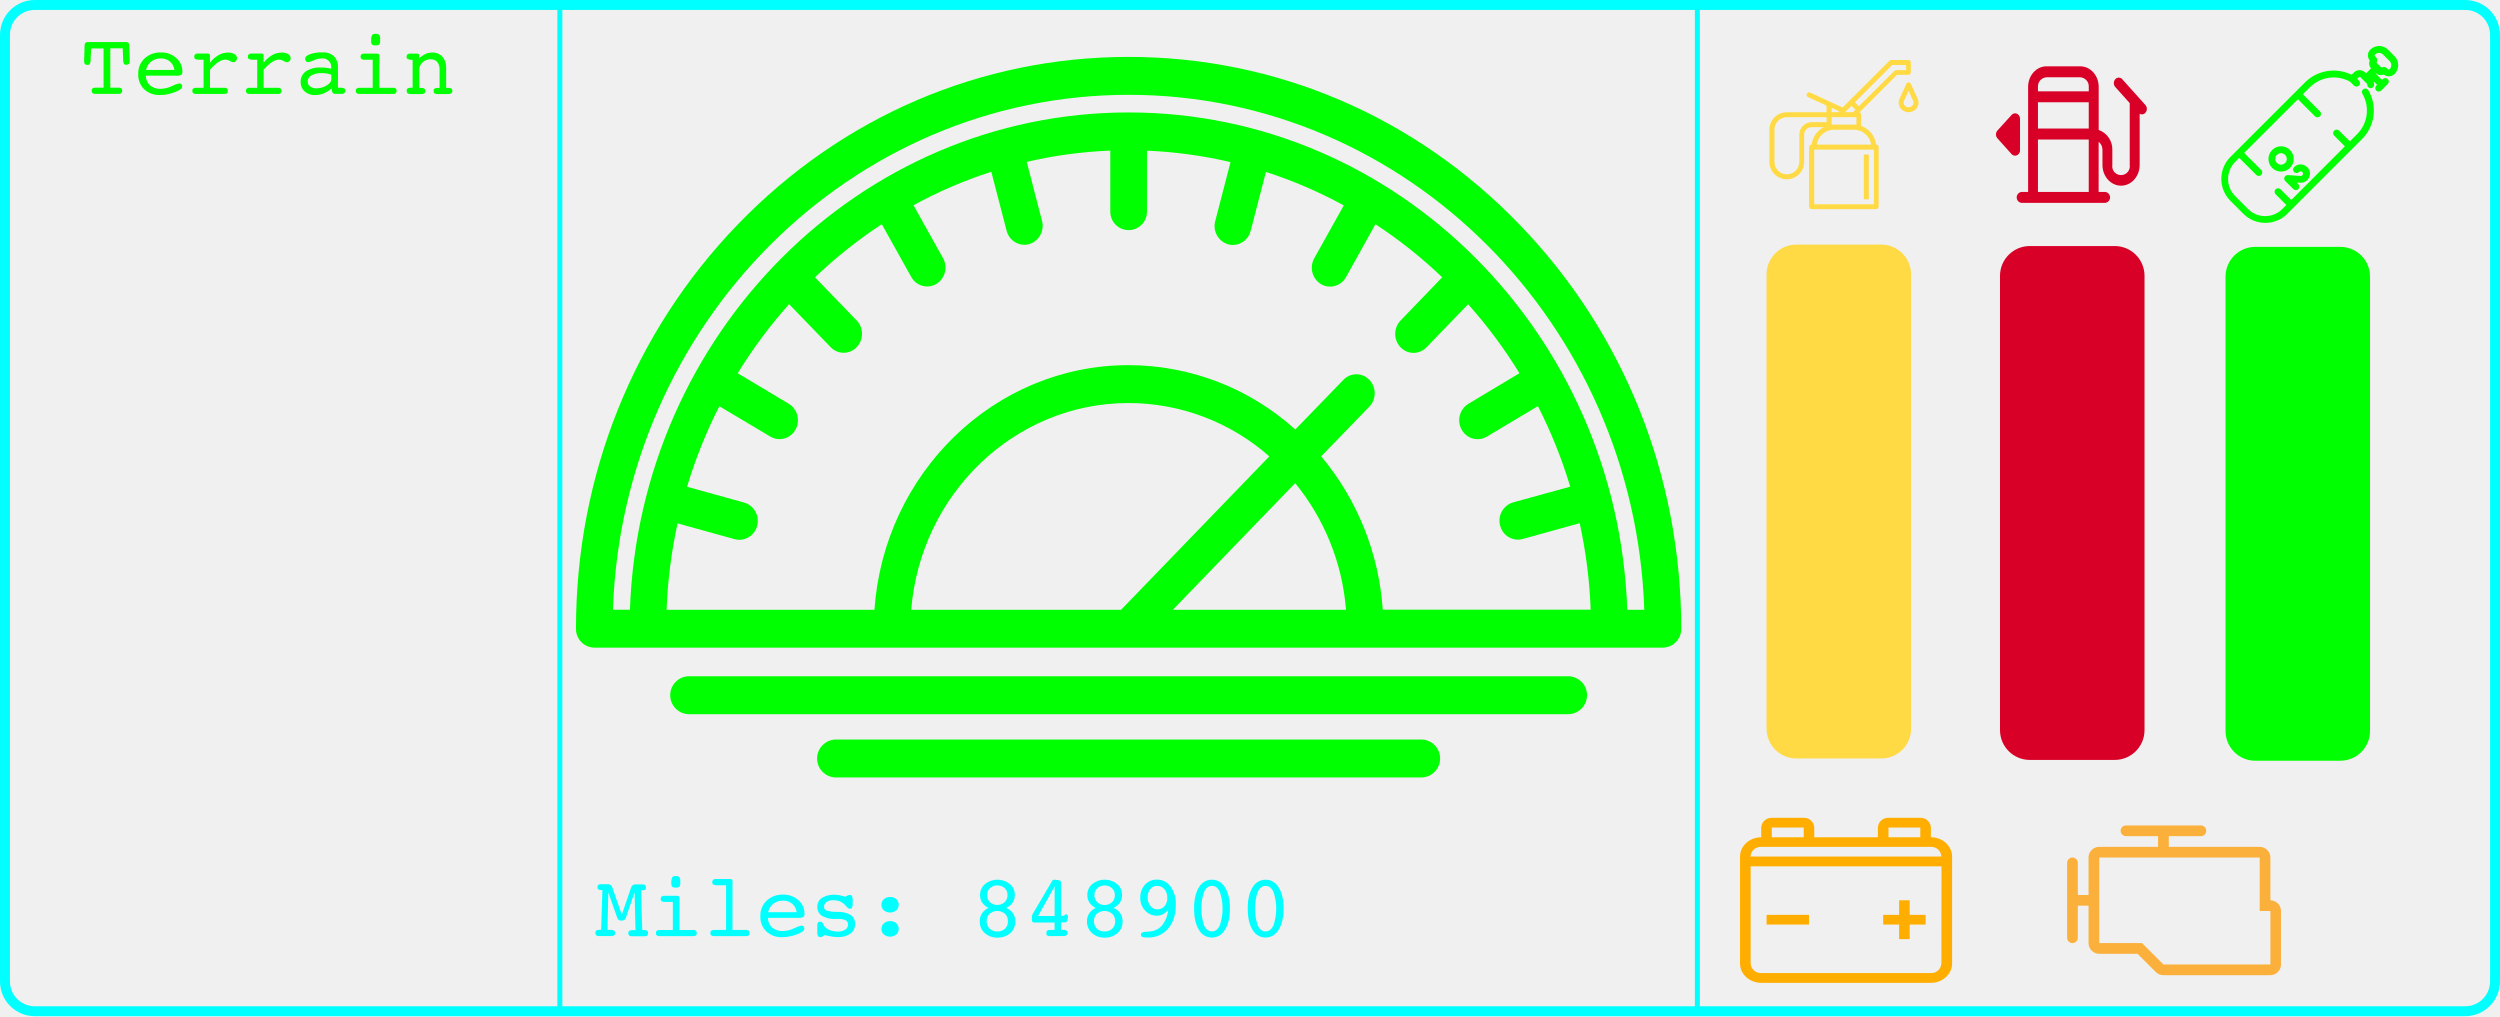
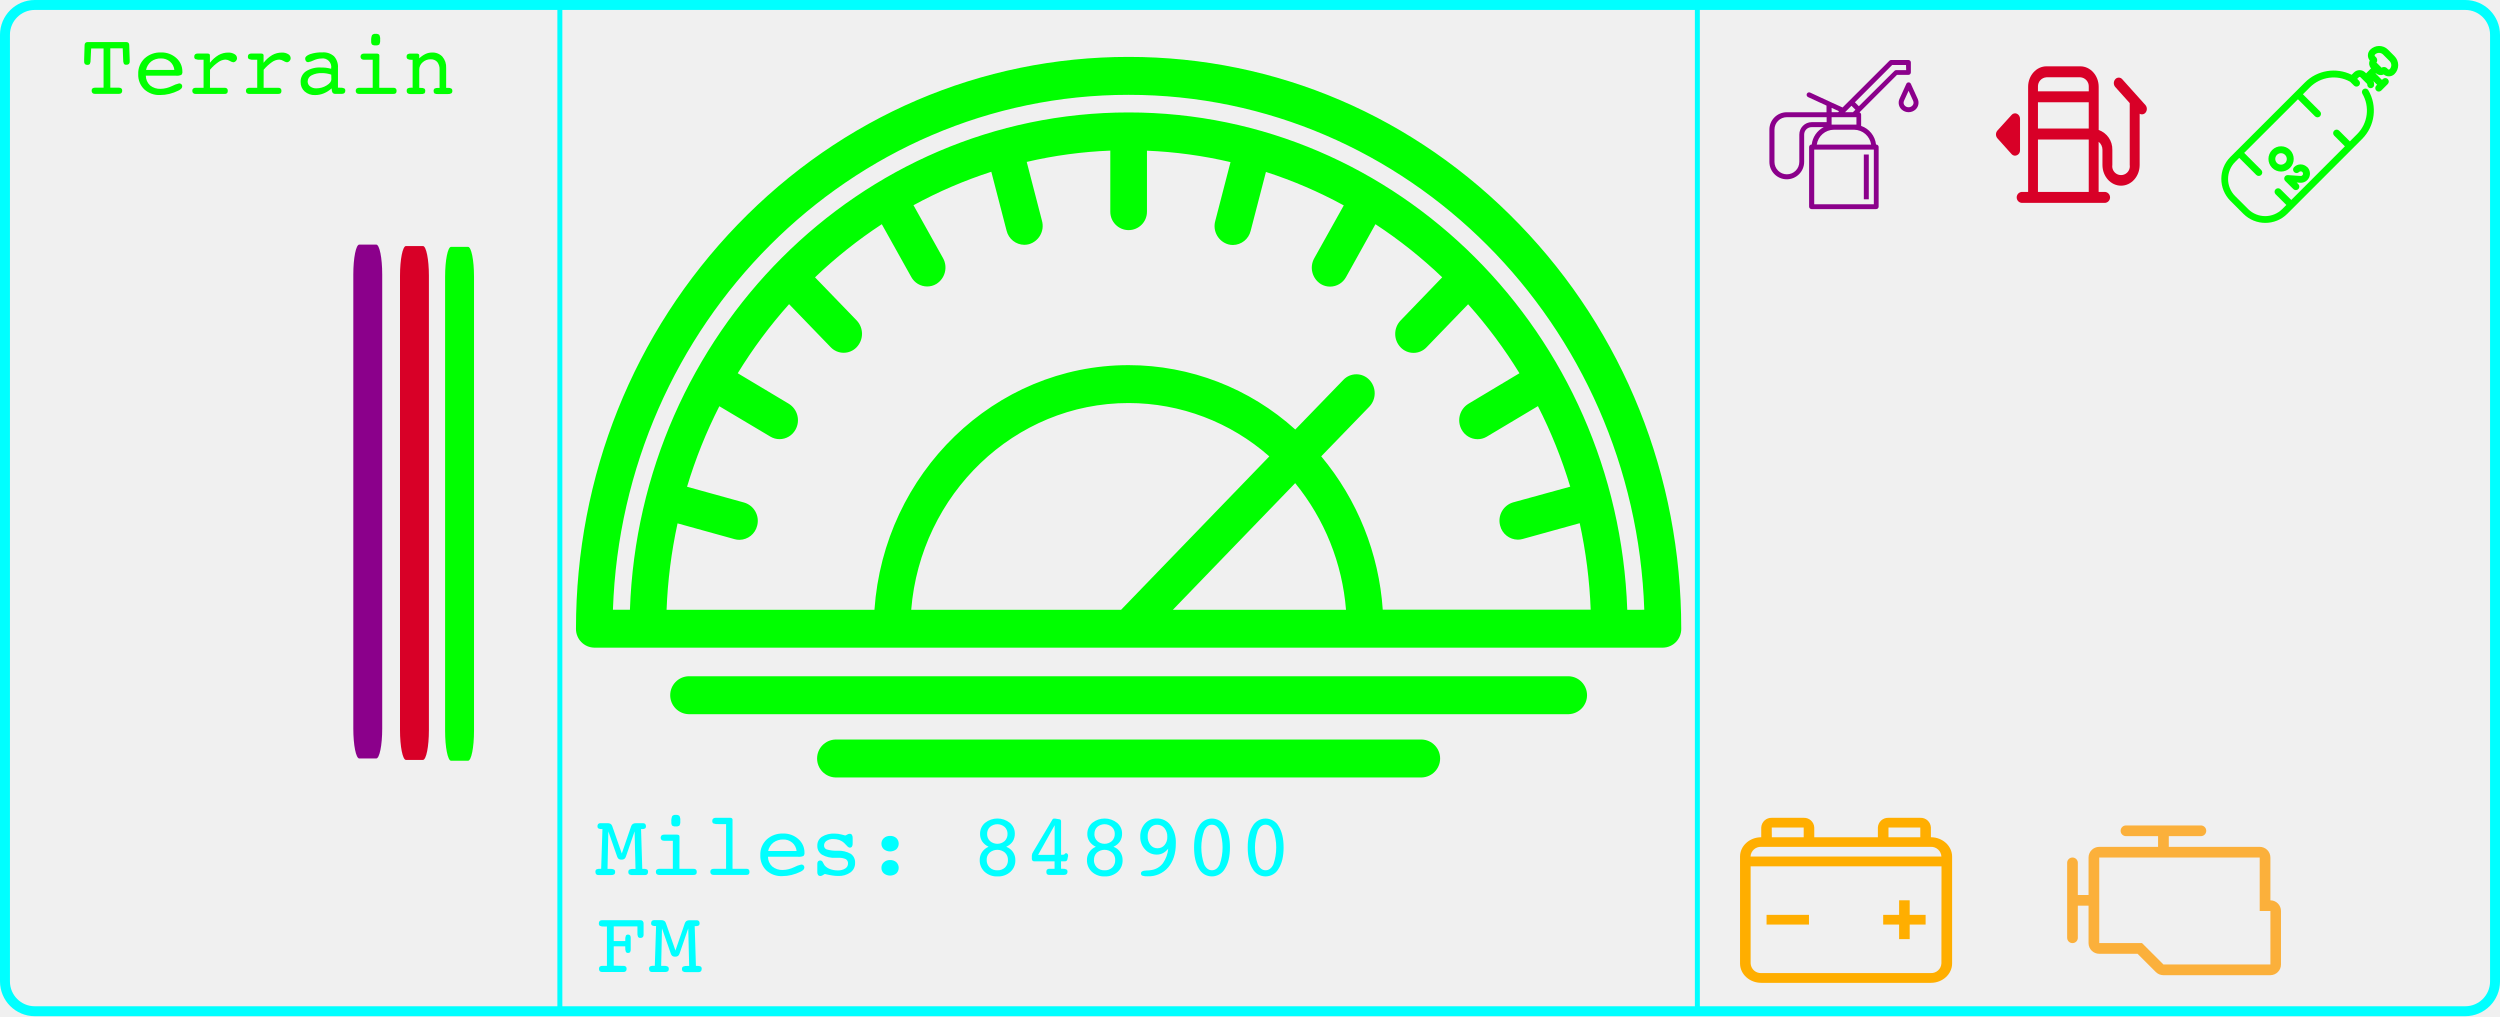
- <svg xmlns="http://www.w3.org/2000/svg" id="dashboard" data-name="Layer 1" viewBox="0 0 1006.55 409.14">
+ <svg xmlns="http://www.w3.org/2000/svg" id="Layer_1" data-name="Layer 1" viewBox="0 0 1006.55 409.14">
  <defs>
    <style>
      .cls-1, .cls-3 {
        fill: none;
        stroke: aqua;
        stroke-miterlimit: 10;
      }

      .cls-1 {
        stroke-width: 4px;
      }

      .cls-2 {
        fill: lime;
      }

      .cls-3 {
        stroke-width: 2px;
      }

      .cls-4 {
-         fill: #ffda44;
+         fill: #8B008B;
      }

      .cls-5 {
        fill: #d80027;
      }

      .cls-6 {
        fill: #ffae00;
      }

      .cls-7 {
        fill: aqua;
      }

      .cls-8 {
        fill: #fbb03b;
      }

-       .saturn {
-       fill: lime;
+ 
+       @keyframes animateOil {
+         0% {transform: scaleY(1);}
+         50% {transform: scaleY(1.02);}
+         100% {transform: scaleY(1);}
      }

-       a:hover {
-       fill: white;
+       .oil {
+         fill-opacity: 1;
+         fill: #8B008B;
+         stroke-opacity: 0;
+         animation-name: animateOil;
+         animation-duration: .4s;
+         animation-iteration-count: infinite;
+         transform: scaleX(.2);
+ 
      }
+ 
+       @keyframes animateGas {
+         0% {transform: scaleY(1.0);}
+         50% {transform: scaleY(1.05);}
+         100% {transform: scaleY(1.0);}
+       }
+ 
+       .gas {
+         fill-opacity: 1;
+         fill: #d80027;
+         stroke-opacity: 0;
+         animation-name: animateGas;
+         animation-duration: .4s;
+         animation-iteration-count: infinite;
+         transform: scaleX(.2);
+ 
+       }
+ 
+       @keyframes animateO2 {
+         0% {transform: scaleY(1.0);}
+         50% {transform: scaleY(1.03);}
+         100% {transform: scaleY(1.0);}
+       }
+ 
+       .o2 {
+         fill-opacity: 1;
+         fill: lime;
+         stroke-opacity: 0;
+         animation-name: animateO2;
+         animation-duration: .4s;
+         animation-iteration-count: infinite;
+         transform: scaleX(.2);
+ 
+       }
+ 

    </style>
  </defs>
  <rect class="cls-1" x="2" y="2" width="1002.55" height="405.14" rx="12" ry="12" />
  <g>
    <path class="cls-2" d="M43.28,340.81a3.4,3.4,0,0,1-.31,1.68,1.27,1.27,0,0,1-1.06.36,1.21,1.21,0,0,1-.92-.33,1.34,1.34,0,0,1-.31-1q0-.54,0-.83l.18-5.8a1.33,1.33,0,0,1,.35-.94,1.42,1.42,0,0,1,1-.29H57.5a1.42,1.42,0,0,1,1,.29,1.27,1.27,0,0,1,.33.94l.19,5.8q0,.32,0,.6t0,.26a1.22,1.22,0,0,1-.33.94,1.43,1.43,0,0,1-1,.31,1.13,1.13,0,0,1-1-.36,3.5,3.5,0,0,1-.3-1.68l-.18-4.57h-5v15.84h3.39a1.62,1.62,0,0,1,1.07.29,1.16,1.16,0,0,1,.33.92,1.29,1.29,0,0,1-.32.94,1.22,1.22,0,0,1-.91.33H44.93a1.22,1.22,0,0,1-.91-.33,1.29,1.29,0,0,1-.32-.94,1.14,1.14,0,0,1,.34-.93,1.87,1.87,0,0,1,1.17-.28H48.5V336.23h-5Z" transform="translate(-6.8 -316.73)" />
    <path class="cls-2" d="M65.51,347.2a5.37,5.37,0,0,0,1.71,3.92,6.28,6.28,0,0,0,4.3,1.38,11,11,0,0,0,4.48-1.1,12.14,12.14,0,0,1,2.94-1.1,1.23,1.23,0,0,1,.88.33,1.09,1.09,0,0,1,.35.83,1.38,1.38,0,0,1-.37.93,3.83,3.83,0,0,1-1.18.82A17.93,17.93,0,0,1,75,354.54a15.75,15.75,0,0,1-3.72.45,8.88,8.88,0,0,1-6.42-2.31,8.1,8.1,0,0,1-2.41-6.13A8.26,8.26,0,0,1,65,340.26a9.28,9.28,0,0,1,6.64-2.41,8.73,8.73,0,0,1,6.15,2.25,7.14,7.14,0,0,1,2.44,5.45,1.65,1.65,0,0,1-.41,1.32,4.42,4.42,0,0,1-2.24.33H65.51Zm.09-2.3H77a5.11,5.11,0,0,0-1.75-3.37,5.41,5.41,0,0,0-3.65-1.27,6.27,6.27,0,0,0-3.94,1.23A5.81,5.81,0,0,0,65.6,344.9Z" transform="translate(-6.8 -316.73)" />
    <path class="cls-2" d="M91.34,352.07h5.84a1.49,1.49,0,0,1,1,.29,1.18,1.18,0,0,1,.33.92,1.29,1.29,0,0,1-.31,1,1.75,1.75,0,0,1-1.13.27H85.57a1.5,1.5,0,0,1-1-.32,1.21,1.21,0,0,1-.35-.95,1.12,1.12,0,0,1,.36-.91,1.73,1.73,0,0,1,1.12-.3h3.06V340.79h-1.2a5,5,0,0,1-2.13-.27,1.08,1.08,0,0,1-.42-1,1.16,1.16,0,0,1,.34-.92,1.54,1.54,0,0,1,1-.31h4a1.19,1.19,0,0,1,.72.18.63.63,0,0,1,.25.54v3a12.26,12.26,0,0,1,3.48-3.11,7.82,7.82,0,0,1,3.9-1,4.58,4.58,0,0,1,2.53.63,1.88,1.88,0,0,1,1,1.62,1.61,1.61,0,0,1-.48,1.15,1.46,1.46,0,0,1-1.06.5,3.45,3.45,0,0,1-1.36-.54,3.6,3.6,0,0,0-1.71-.54,5.39,5.39,0,0,0-2.89,1,16.81,16.81,0,0,0-3.37,3.09Z" transform="translate(-6.8 -316.73)" />
    <path class="cls-2" d="M112.94,352.07h5.84a1.49,1.49,0,0,1,1,.29,1.18,1.18,0,0,1,.33.92,1.29,1.29,0,0,1-.31,1,1.75,1.75,0,0,1-1.13.27h-11.5a1.5,1.5,0,0,1-1-.32,1.21,1.21,0,0,1-.35-.95,1.12,1.12,0,0,1,.36-.91,1.73,1.73,0,0,1,1.12-.3h3.06V340.79h-1.2a5,5,0,0,1-2.13-.27,1.08,1.08,0,0,1-.42-1,1.16,1.16,0,0,1,.34-.92,1.54,1.54,0,0,1,1-.31h4a1.19,1.19,0,0,1,.72.18.63.63,0,0,1,.25.54v3a12.26,12.26,0,0,1,3.48-3.11,7.82,7.82,0,0,1,3.9-1,4.58,4.58,0,0,1,2.53.63,1.88,1.88,0,0,1,1,1.62,1.61,1.61,0,0,1-.48,1.15,1.46,1.46,0,0,1-1.06.5,3.45,3.45,0,0,1-1.36-.54,3.6,3.6,0,0,0-1.71-.54,5.39,5.39,0,0,0-2.89,1,16.81,16.81,0,0,0-3.37,3.09Z" transform="translate(-6.8 -316.73)" />
    <path class="cls-2" d="M140.31,352.32a10.59,10.59,0,0,1-3.14,2,9.23,9.23,0,0,1-3.49.69,6,6,0,0,1-4.23-1.46,4.89,4.89,0,0,1-1.61-3.8,5,5,0,0,1,2.14-4.31,10.18,10.18,0,0,1,6-1.53A16.3,16.3,0,0,1,138,344a17.19,17.19,0,0,1,2.13.41v-.12a3.45,3.45,0,0,0-4-4,7.73,7.73,0,0,0-3.06.74,7.5,7.5,0,0,1-2.23.74,1,1,0,0,1-.84-.41,1.64,1.64,0,0,1-.33-1.06q0-1,1.94-1.76a14.47,14.47,0,0,1,5-.72,6.36,6.36,0,0,1,4.68,1.57,6.28,6.28,0,0,1,1.58,4.65v8h.86a3.53,3.53,0,0,1,1.67.26,1,1,0,0,1,.42.95,1.21,1.21,0,0,1-.35.95,1.53,1.53,0,0,1-1.05.32h-2.76a1.13,1.13,0,0,1-.81-.3,1.54,1.54,0,0,1-.42-.86Zm-.14-5.54a12.65,12.65,0,0,0-1.87-.47,11,11,0,0,0-1.8-.15,8.47,8.47,0,0,0-4.27.91,2.76,2.76,0,0,0-1.56,2.46,2.41,2.41,0,0,0,1,2,3.88,3.88,0,0,0,2.49.77,7.78,7.78,0,0,0,4.14-1.17q1.91-1.17,1.91-2.43Z" transform="translate(-6.8 -316.73)" />
    <path class="cls-2" d="M159.5,352.07h5.64a1.49,1.49,0,0,1,1,.29,1.18,1.18,0,0,1,.33.92,1.29,1.29,0,0,1-.31,1,1.75,1.75,0,0,1-1.13.27H151.42a1.53,1.53,0,0,1-1.05-.32,1.21,1.21,0,0,1-.35-.95,1.11,1.11,0,0,1,.37-.91,1.73,1.73,0,0,1,1.11-.3h5.36V340.79h-3.44a1.66,1.66,0,0,1-1.1-.32,1.35,1.35,0,0,1,0-1.85,1.57,1.57,0,0,1,1.05-.31h5.15a1.27,1.27,0,0,1,.75.19.61.61,0,0,1,.27.53Zm-3.25-18.83a5.07,5.07,0,0,1,.34-2.39,1.71,1.71,0,0,1,1.47-.49,1.88,1.88,0,0,1,1.44.41,3.45,3.45,0,0,1,.35,2,3.28,3.28,0,0,1-.33,1.87,2.06,2.06,0,0,1-1.47.36,2.22,2.22,0,0,1-1.47-.33A2,2,0,0,1,156.25,333.25Z" transform="translate(-6.8 -316.73)" />
    <path class="cls-2" d="M172.93,352.07V340.81h-.33a3.36,3.36,0,0,1-1.64-.28,1.07,1.07,0,0,1-.45-1,1.12,1.12,0,0,1,.37-.94,2,2,0,0,1,1.2-.29h2.51a1.23,1.23,0,0,1,.74.19.62.62,0,0,1,.26.53v1.2a9.65,9.65,0,0,1,2.54-1.77,6.24,6.24,0,0,1,2.61-.57,5.39,5.39,0,0,1,4.17,1.65,6.49,6.49,0,0,1,1.52,4.57v8h.83a2.17,2.17,0,0,1,1.27.29,1.07,1.07,0,0,1,.39.92,1.11,1.11,0,0,1-.41,1,2.7,2.7,0,0,1-1.47.29h-3.89a2.55,2.55,0,0,1-1.44-.26,1.26,1.26,0,0,1-.32-1,1.09,1.09,0,0,1,.37-.95,2.6,2.6,0,0,1,1.4-.26h.62v-7.31a4.67,4.67,0,0,0-.93-3.14,3.39,3.39,0,0,0-2.71-1.08,4.65,4.65,0,0,0-3.17,1.21,3.85,3.85,0,0,0-1.37,3v7.31h.62a2.65,2.65,0,0,1,1.42.26,1.09,1.09,0,0,1,.37.95,1.26,1.26,0,0,1-.32,1,2.82,2.82,0,0,1-1.55.26H172a1.63,1.63,0,0,1-1.08-.31,1.19,1.19,0,0,1-.36-1,1,1,0,0,1,.41-1,3.42,3.42,0,0,1,1.61-.25Z" transform="translate(-6.8 -316.73)" />
  </g>
  <line class="cls-3" x1="225.41" y1="2" x2="225.41" y2="407.14" />
  <line class="cls-3" x1="683.39" y1="2" x2="683.39" y2="407.14" />
  <path class="cls-4" d="M775.24,340.88h-7a1,1,0,0,0-.71.29L748.66,360l0,0-4.43-2v-.05h-.11L735.6,354a1,1,0,0,0-.84,1.82l7.43,3.43v2.67h-16a7,7,0,0,0-7,7v13a7,7,0,1,0,14,0v-11a3,3,0,0,1,3-3h4.87a9,9,0,0,0-4.82,7h-.06a1,1,0,0,0-1,1v24a1,1,0,0,0,1,1h26a1,1,0,0,0,1-1v-24a1,1,0,0,0-1-1h-.05a9,9,0,0,0-6-7.5v-4.52a1,1,0,0,0-.66-.93l15.09-15.09h4.59a1,1,0,0,0,1-1v-4A1,1,0,0,0,775.24,340.88Zm-23,18.44,1.59,1.59-1,1h-3.18Zm-8,.84,3,1.37-.38.38h-2.59Zm0,3.75h10v3h-10Zm-8,2a5,5,0,0,0-5,5v11a5,5,0,1,1-10,0v-13a5,5,0,0,1,5-5h16v2Zm25,33.05h-24v-22h24Zm-1.07-24h-21.9a7,7,0,0,1,6.9-6h8.1A7,7,0,0,1,760.15,374.93Zm14.09-30h-4a1,1,0,0,0-.71.29L755.21,359.5l-1.59-1.59,15-15h5.59Z" transform="translate(-6.8 -316.73)" />
  <path class="cls-4" d="M778.91,356.55l-2.76-6.07a1,1,0,0,0-1.82,0l-2.76,6.07a3.73,3.73,0,0,0,.86,4.26,4.15,4.15,0,0,0,5.62,0A3.73,3.73,0,0,0,778.91,356.55Zm-2.24,2.8a2.12,2.12,0,0,1-2.88,0,1.7,1.7,0,0,1-.41-2l1.85-4.07,1.85,4.07A1.71,1.71,0,0,1,776.67,359.35Z" transform="translate(-6.8 -316.73)" />
  <rect class="cls-4" x="750.41" y="62.21" width="2" height="18.03" />
  <g>
    <path class="cls-5" d="M870.57,359l-9.31-10.37a1.84,1.84,0,0,0-2.81,0,2.39,2.39,0,0,0,0,3.13l5.82,6.49v24.9a3.54,3.54,0,1,1-7,0v-6.09a8.26,8.26,0,0,0-5.5-8V351.69c0-4.56-3.33-8.26-7.41-8.26H830.77c-4.09,0-7.41,3.71-7.41,8.26V394h-2.59a2.22,2.22,0,0,0,0,4.42h33.57a2.22,2.22,0,0,0,0-4.42h-2.59V373.82a4.06,4.06,0,0,1,1.54,3.24v6.09c0,4.6,3.36,8.34,7.49,8.34s7.49-3.74,7.49-8.34V362.53a1.82,1.82,0,0,0,.92.25,1.88,1.88,0,0,0,1.4-.65A2.39,2.39,0,0,0,870.57,359Zm-43.25-1.09h20.45v10.56H827.32Zm3.45-10.07h13.56a3.66,3.66,0,0,1,3.45,3.84v1.81H827.32v-1.81A3.66,3.66,0,0,1,830.77,347.85ZM827.32,394V372.9h20.45V394Z" transform="translate(-6.8 -316.73)" />
    <path class="cls-5" d="M820.1,377.19c0-.05,0-.11,0-.16V364.52a2.23,2.23,0,0,0-1.23-2,1.84,1.84,0,0,0-2.16.48L811,369.29a2.39,2.39,0,0,0,0,3.13l5.69,6.34a1.89,1.89,0,0,0,1.4.65h0A2.11,2.11,0,0,0,820.1,377.19Z" transform="translate(-6.8 -316.73)" />
  </g>
  <path class="cls-2" d="M928.81,377.12a5.09,5.09,0,1,0,0,7.2A5.1,5.1,0,0,0,928.81,377.12Zm-2,5.23a2.31,2.31,0,1,1,0-3.27A2.32,2.32,0,0,1,926.85,382.36Z" transform="translate(-6.8 -316.73)" />
  <path class="cls-2" d="M935.68,384a3.71,3.71,0,0,0-5.23,0,1.39,1.39,0,0,0,2,2,.93.93,0,1,1,.59,1.58l-5.08-.35a1.39,1.39,0,0,0-1.08,2.37l3.27,3.27a1.39,1.39,0,0,0,2-2l-.65-.65,1.38.09a3.7,3.7,0,0,0,2.87-6.31Z" transform="translate(-6.8 -316.73)" />
  <path class="cls-2" d="M970.89,339.35l-2.62-2.62a5.05,5.05,0,0,0-3.6-1.49h0a5.05,5.05,0,0,0-3.61,1.54,3.24,3.24,0,0,0-.14,4.32,2.87,2.87,0,0,0,.52,3.15l-2,2-.33-.33a3.24,3.24,0,0,0-4.58,0l-.91.91a16.36,16.36,0,0,0-18.85,3.14L931,353.74h0L907.42,377.3h0l-2.62,2.62a12.51,12.51,0,0,0,0,17.67l5.23,5.23a12.51,12.51,0,0,0,17.67,0l30.1-30.1A16.19,16.19,0,0,0,960.3,353a1.39,1.39,0,0,0-2.39,1.41,13.41,13.41,0,0,1-2.07,16.3l-2.94,2.94-4.32-4.32a1.39,1.39,0,1,0-2,2l4.32,4.32-21.59,21.59L925,392.94a1.39,1.39,0,1,0-2,2l4.32,4.32-1.64,1.64a9.72,9.72,0,0,1-13.74,0l-5.23-5.23a9.72,9.72,0,0,1,0-13.74l1.64-1.64,6.87,6.87a1.39,1.39,0,1,0,2-2l-6.87-6.87L932,356.69l6.87,6.87a1.39,1.39,0,0,0,2-2l-6.87-6.87,2.81-2.81A13.57,13.57,0,0,1,953,349.63l1.57,1.56a1.39,1.39,0,1,0,2-2l-.72-.71.66-.66a.46.46,0,0,1,.65,0l2.62,2.62a.46.46,0,0,1,.13.36,1.39,1.39,0,0,0,2.77.21,3.23,3.23,0,0,0-.31-1.65l1.5,1.5-.33.33a1.39,1.39,0,0,0,2,2l2.62-2.62a1.39,1.39,0,0,0-2-2l-.33.33-2.58-2.58.13-.13a2.87,2.87,0,0,0,3.15.52,3.25,3.25,0,0,0,2.09.76,3.19,3.19,0,0,0,2.23-.9,5.09,5.09,0,0,0,0-7.25Zm-2,5.26a.45.45,0,0,1-.63,0l-.39-.39a1.76,1.76,0,0,0-2.48,0l.26-.26-2-2-.26.26a1.76,1.76,0,0,0,0-2.48l-.39-.39a.45.45,0,0,1,0-.63,2.3,2.3,0,0,1,1.64-.7h0a2.3,2.3,0,0,1,1.64.68l2.62,2.62a2.31,2.31,0,0,1,0,3.29Z" transform="translate(-6.8 -316.73)" />
  <path class="cls-6" d="M784.22,653.82v-3.91a4.1,4.1,0,0,0-4.27-3.91H767.14a4.1,4.1,0,0,0-4.27,3.91v3.91H737.26v-3.91A4.1,4.1,0,0,0,733,646H720.18a4.1,4.1,0,0,0-4.27,3.91v3.91c-4.71,0-8.54,3.5-8.54,7.81v43c0,4.31,3.83,7.81,8.54,7.81h68.31c4.71,0,8.54-3.51,8.54-7.81v-43C792.76,657.33,788.92,653.82,784.22,653.82Zm-17.08-3.91h12.81v3.91H767.14v-3.91Zm-47,0H733v3.91H720.18Zm68.31,54.69a4.1,4.1,0,0,1-4.27,3.91H715.91a4.1,4.1,0,0,1-4.27-3.91V665.54h76.85Zm-76.85-43a4.1,4.1,0,0,1,4.27-3.91h68.31a4.1,4.1,0,0,1,4.27,3.91Z" transform="translate(-6.8 -316.73)" />
  <polygon class="cls-6" points="768.88 368.34 768.88 362.48 764.62 362.48 764.62 368.34 758.21 368.34 758.21 372.25 764.62 372.25 764.62 378.11 768.88 378.11 768.88 372.25 775.29 372.25 775.29 368.34 768.88 368.34" />
  <rect class="cls-6" x="711.25" y="368.34" width="17.08" height="3.91" />
  <g>
    <path class="cls-2" d="M638.41,589H284a7.64,7.64,0,0,0,0,15.27H638.41a7.64,7.64,0,0,0,0-15.27Z" transform="translate(-6.8 -316.73)" />
    <path class="cls-2" d="M579.26,614.48H343.14a7.64,7.64,0,0,0,0,15.27H579.26a7.64,7.64,0,0,0,0-15.27Z" transform="translate(-6.8 -316.73)" />
    <path class="cls-2" d="M618.53,407.07c-42-43.48-97.9-67.43-157.33-67.43s-115.31,23.95-157.33,67.43-65.17,101.3-65.17,162.79a7.51,7.51,0,0,0,7.38,7.63H676.32a7.51,7.51,0,0,0,7.38-7.63c0-61.49-23.14-119.31-65.17-162.79ZM528.28,511.26a92.16,92.16,0,0,1,20.45,51H479l49.26-51Zm-70.13,51H373.67C377.43,515.67,415.25,479,461.2,479a85.73,85.73,0,0,1,56.65,21.48Zm105.38,0a107.65,107.65,0,0,0-24.78-61.8l19.37-20a7.82,7.82,0,0,0,0-10.8,7.21,7.21,0,0,0-10.44,0l-19.37,20a100.2,100.2,0,0,0-67.11-25.92c-54.09,0-98.54,43.54-102.33,98.52H275.18a198.44,198.44,0,0,1,4.42-34.81l23,6.37a7.17,7.17,0,0,0,1.92.26,7.43,7.43,0,0,0,7.12-5.66,7.67,7.67,0,0,0-5.22-9.35l-23-6.37a195.25,195.25,0,0,1,13-32.41L317,492.54a7.15,7.15,0,0,0,3.68,1,7.34,7.34,0,0,0,6.4-3.82,7.78,7.78,0,0,0-2.7-10.43L303.83,467a193.18,193.18,0,0,1,20.67-27.81l16.76,17.34a7.21,7.21,0,0,0,10.44,0,7.82,7.82,0,0,0,0-10.8l-16.76-17.34A188.26,188.26,0,0,1,361.83,407l11.86,21.25a7.33,7.33,0,0,0,6.4,3.82,7.16,7.16,0,0,0,3.68-1,7.78,7.78,0,0,0,2.7-10.43l-11.88-21.28a181.67,181.67,0,0,1,31.33-13.47l6.16,23.75a7.43,7.43,0,0,0,7.12,5.66,7.12,7.12,0,0,0,1.92-.26,7.67,7.67,0,0,0,5.22-9.35l-6.16-23.77a179.85,179.85,0,0,1,33.65-4.55V402a7.38,7.38,0,1,0,14.76,0V377.4A179.74,179.74,0,0,1,502.23,382l-6.16,23.76a7.67,7.67,0,0,0,5.22,9.35,7.17,7.17,0,0,0,1.92.26,7.43,7.43,0,0,0,7.12-5.66l6.16-23.75a181.73,181.73,0,0,1,31.34,13.47l-11.88,21.27a7.78,7.78,0,0,0,2.7,10.43,7.15,7.15,0,0,0,3.68,1,7.33,7.33,0,0,0,6.4-3.82L560.58,407a188.27,188.27,0,0,1,26.88,21.38L570.7,445.77a7.82,7.82,0,0,0,0,10.8,7.21,7.21,0,0,0,10.44,0l16.75-17.34A193.25,193.25,0,0,1,618.56,467L598,479.31a7.78,7.78,0,0,0-2.7,10.43,7.33,7.33,0,0,0,6.4,3.82,7.15,7.15,0,0,0,3.68-1L626,480.25a195.16,195.16,0,0,1,13,32.42L616,519a7.67,7.67,0,0,0-5.22,9.35,7.43,7.43,0,0,0,7.12,5.66,7.13,7.13,0,0,0,1.92-.26l23-6.37a198.43,198.43,0,0,1,4.42,34.81H563.53Zm98.44,0C658.07,451.12,569.52,362,461.2,362S264.32,451.12,260.42,562.23h-6.84c3.9-115,95.53-207.32,207.62-207.32s203.72,92.31,207.62,207.32Z" transform="translate(-6.8 -316.73)" />
  </g>
  <g>
-     <path class="cls-7" d="M257.15,685l3.78-11a1.84,1.84,0,0,1,.68-.91,2.27,2.27,0,0,1,1.24-.28h2.88a1.12,1.12,0,0,1,.85.31,1.25,1.25,0,0,1,.29.89,1.06,1.06,0,0,1-.36.92,2.45,2.45,0,0,1-1.33.25h-.28l.49,16h.4a3.09,3.09,0,0,1,1.53.25,1.06,1.06,0,0,1,.39,1,1.29,1.29,0,0,1-.32.94,1.22,1.22,0,0,1-.91.33h-4.94a2.43,2.43,0,0,1-1.39-.28,1.16,1.16,0,0,1-.37-1,1,1,0,0,1,.44-.95,3.65,3.65,0,0,1,1.69-.26h.76L262.3,676l-3.48,10.11a2.1,2.1,0,0,1-.65,1,2,2,0,0,1-1.16.28,1.85,1.85,0,0,1-1.13-.29,2.06,2.06,0,0,1-.63-1L251.71,676l-.32,15.12h1.18a2.77,2.77,0,0,1,1.46.28,1,1,0,0,1,.42.93,1.16,1.16,0,0,1-.37,1,2.47,2.47,0,0,1-1.41.28h-4.92a1.23,1.23,0,0,1-.92-.32,1.31,1.31,0,0,1-.31-.95,1.06,1.06,0,0,1,.39-1,3.09,3.09,0,0,1,1.53-.25h.39l.51-16h-.28a2.5,2.5,0,0,1-1.34-.25,1,1,0,0,1-.37-.92,1.22,1.22,0,0,1,.3-.89,1.15,1.15,0,0,1,.86-.31h2.88a2.27,2.27,0,0,1,1.24.28,1.76,1.76,0,0,1,.66.91Z" transform="translate(-6.8 -316.73)" />
-     <path class="cls-7" d="M280.35,691.16H286a1.49,1.49,0,0,1,1,.29,1.18,1.18,0,0,1,.33.92,1.29,1.29,0,0,1-.31,1,1.75,1.75,0,0,1-1.13.27H272.26a1.53,1.53,0,0,1-1.05-.32,1.21,1.21,0,0,1-.35-.95,1.11,1.11,0,0,1,.37-.91,1.73,1.73,0,0,1,1.11-.3h5.36V679.87h-3.44a1.66,1.66,0,0,1-1.1-.32,1.35,1.35,0,0,1,0-1.85,1.57,1.57,0,0,1,1.05-.31h5.15a1.27,1.27,0,0,1,.75.19.61.61,0,0,1,.27.53Zm-3.25-18.83a5.07,5.07,0,0,1,.34-2.39,1.71,1.71,0,0,1,1.47-.49,1.88,1.88,0,0,1,1.44.41,3.45,3.45,0,0,1,.35,2,3.28,3.28,0,0,1-.33,1.87,2.06,2.06,0,0,1-1.47.36,2.22,2.22,0,0,1-1.47-.33A2,2,0,0,1,277.1,672.33Z" transform="translate(-6.8 -316.73)" />
-     <path class="cls-7" d="M299.14,673.16h-3a5,5,0,0,1-2.14-.27,1.08,1.08,0,0,1-.43-1,1.2,1.2,0,0,1,.36-.95,1.54,1.54,0,0,1,1-.32h5.8a1.23,1.23,0,0,1,.74.19.62.62,0,0,1,.26.53v19.81h5.52a1.39,1.39,0,0,1,1,.29,1.22,1.22,0,0,1,.31.92,1.31,1.31,0,0,1-.3,1,1.71,1.71,0,0,1-1.12.27h-13a1.54,1.54,0,0,1-1-.32,1.2,1.2,0,0,1-.36-.95,1.11,1.11,0,0,1,.37-.91,1.73,1.73,0,0,1,1.11-.3h4.87Z" transform="translate(-6.8 -316.73)" />
-     <path class="cls-7" d="M316,686.29a5.37,5.37,0,0,0,1.71,3.92,6.28,6.28,0,0,0,4.3,1.38,11,11,0,0,0,4.48-1.1,12.14,12.14,0,0,1,2.94-1.1,1.23,1.23,0,0,1,.88.33,1.09,1.09,0,0,1,.35.83,1.38,1.38,0,0,1-.37.93,3.82,3.82,0,0,1-1.18.82,17.94,17.94,0,0,1-3.63,1.31,15.78,15.78,0,0,1-3.72.45,8.88,8.88,0,0,1-6.42-2.31,8.1,8.1,0,0,1-2.41-6.13,8.26,8.26,0,0,1,2.55-6.29,9.28,9.28,0,0,1,6.64-2.41,8.73,8.73,0,0,1,6.15,2.25,7.14,7.14,0,0,1,2.44,5.45,1.65,1.65,0,0,1-.41,1.32,4.42,4.42,0,0,1-2.24.33H316Zm.09-2.3h11.44a5.11,5.11,0,0,0-1.75-3.37,5.41,5.41,0,0,0-3.65-1.27,6.27,6.27,0,0,0-3.94,1.23A5.81,5.81,0,0,0,316.07,684Z" transform="translate(-6.8 -316.73)" />
-     <path class="cls-7" d="M335.86,692.37v-3.13a1.68,1.68,0,0,1,.29-1.11,1.18,1.18,0,0,1,.94-.33q.72,0,1.14,1a5.13,5.13,0,0,0,.51.9,5,5,0,0,0,2.18,1.52,8.56,8.56,0,0,0,3.18.57,5.28,5.28,0,0,0,3-.76,2.3,2.3,0,0,0,1.13-2,1.89,1.89,0,0,0-.91-1.78,6.58,6.58,0,0,0-3.1-.53h-1a9.9,9.9,0,0,1-5.47-1.25,4.08,4.08,0,0,1-1.88-3.62,4.14,4.14,0,0,1,1.84-3.6,8.92,8.92,0,0,1,5.16-1.28,10.61,10.61,0,0,1,2.76.38q1.41.38,1.48.38a1.89,1.89,0,0,0,.74-.34,2,2,0,0,1,1.07-.34,1,1,0,0,1,.89.44,2.42,2.42,0,0,1,.29,1.32v2.06a2.46,2.46,0,0,1-.28,1.34,1,1,0,0,1-.9.41q-.53,0-1.3-.9a12.1,12.1,0,0,0-.9-.93,5.82,5.82,0,0,0-2-1.24,7.35,7.35,0,0,0-2.48-.38,4.45,4.45,0,0,0-2.66.73,2.2,2.2,0,0,0-1,1.85,1.63,1.63,0,0,0,1,1.58,13.76,13.76,0,0,0,4.46.54,9.87,9.87,0,0,1,5.34,1.27,4.17,4.17,0,0,1,1.69,3.67,4.54,4.54,0,0,1-1.86,3.8,8.08,8.08,0,0,1-5,1.42,15.17,15.17,0,0,1-2.23-.18q-1.23-.18-3.09-.62a8.37,8.37,0,0,1-1.05.61,1.85,1.85,0,0,1-.74.2,1.11,1.11,0,0,1-.94-.43A2,2,0,0,1,335.86,692.37Z" transform="translate(-6.8 -316.73)" />
-     <path class="cls-7" d="M361.68,681a2.92,2.92,0,0,1,1-2.25,3.54,3.54,0,0,1,2.49-.88,3.6,3.6,0,0,1,2.51.86,3.17,3.17,0,0,1,0,4.54,4.06,4.06,0,0,1-5,0A2.92,2.92,0,0,1,361.68,681Zm0,9.72a2.92,2.92,0,0,1,1-2.25,3.54,3.54,0,0,1,2.49-.88,3.6,3.6,0,0,1,2.51.86,3.17,3.17,0,0,1,0,4.54,4.06,4.06,0,0,1-5,0A2.92,2.92,0,0,1,361.68,690.75Z" transform="translate(-6.8 -316.73)" />
-     <path class="cls-7" d="M404.82,682.27a6.4,6.4,0,0,1-2.57-2.14,5.32,5.32,0,0,1-.86-3,5.74,5.74,0,0,1,2-4.48,8,8,0,0,1,10,0,5.52,5.52,0,0,1,2,4.29,5.73,5.73,0,0,1-.84,3.18,6.17,6.17,0,0,1-2.62,2.15,5.84,5.84,0,0,1,2.72,2.12,5.68,5.68,0,0,1,.95,3.28,6.11,6.11,0,0,1-2,4.73,7.37,7.37,0,0,1-5.18,1.83,7.29,7.29,0,0,1-5.17-1.84,6.22,6.22,0,0,1-2-4.78,5.53,5.53,0,0,1,.95-3.19A6,6,0,0,1,404.82,682.27Zm-.76,5.32a4.07,4.07,0,0,0,1.17,3,4.21,4.21,0,0,0,3.1,1.16,4.31,4.31,0,0,0,3.12-1.12,4,4,0,0,0,1.17-3,3.9,3.9,0,0,0-1.2-3,4.79,4.79,0,0,0-6.17,0A3.8,3.8,0,0,0,404.06,687.59Zm.18-10.47a3.79,3.79,0,0,0,1.15,2.85,4.47,4.47,0,0,0,5.91,0,3.84,3.84,0,0,0,1.15-2.88,3.7,3.7,0,0,0-1.15-2.79,4.52,4.52,0,0,0-5.92,0A3.75,3.75,0,0,0,404.24,677.12Z" transform="translate(-6.8 -316.73)" />
-     <path class="cls-7" d="M429.52,693.63a1.75,1.75,0,0,1-1.14-.27,1.31,1.31,0,0,1-.3-1,1.22,1.22,0,0,1,.31-.92,1.42,1.42,0,0,1,1-.29h2v-3h-8.21a.86.86,0,0,1-.69-.28,1.19,1.19,0,0,1-.25-.81V685.9a2.7,2.7,0,0,1,.51-1.48l.14-.23,7.42-12.59a2,2,0,0,1,.4-.56.67.67,0,0,1,.42-.12l.37,0,.14,0,1.79.28a.55.55,0,0,1,.4.27,1.16,1.16,0,0,1,.15.62v13.36h.9a.68.68,0,0,0,.6-.31.59.59,0,0,1,.47-.31.79.79,0,0,1,.6.26.92.92,0,0,1,.25.65,2.2,2.2,0,0,1,0,.29,1.25,1.25,0,0,1-.07.27l-.14.72a1.65,1.65,0,0,1-.36.86,1,1,0,0,1-.75.23H434v3h.62a3.08,3.08,0,0,1,1.55.27,1,1,0,0,1,.42.94,1.21,1.21,0,0,1-.35.95,1.53,1.53,0,0,1-1.05.32Zm1.9-8.1V673.61l-6.66,11.92Z" transform="translate(-6.8 -316.73)" />
-     <path class="cls-7" d="M448,682.27a6.4,6.4,0,0,1-2.57-2.14,5.32,5.32,0,0,1-.86-3,5.74,5.74,0,0,1,2-4.48,8,8,0,0,1,10,0,5.52,5.52,0,0,1,2,4.29,5.73,5.73,0,0,1-.84,3.18,6.17,6.17,0,0,1-2.62,2.15,5.84,5.84,0,0,1,2.72,2.12,5.68,5.68,0,0,1,.95,3.28,6.11,6.11,0,0,1-2,4.73,7.37,7.37,0,0,1-5.18,1.83,7.29,7.29,0,0,1-5.17-1.84,6.22,6.22,0,0,1-2-4.78,5.53,5.53,0,0,1,.95-3.19A6,6,0,0,1,448,682.27Zm-.76,5.32a4.07,4.07,0,0,0,1.17,3,4.21,4.21,0,0,0,3.1,1.16,4.31,4.31,0,0,0,3.12-1.12,4,4,0,0,0,1.17-3,3.9,3.9,0,0,0-1.2-3,4.79,4.79,0,0,0-6.17,0A3.8,3.8,0,0,0,447.27,687.59Zm.18-10.47A3.79,3.79,0,0,0,448.6,680a4.47,4.47,0,0,0,5.91,0,3.84,3.84,0,0,0,1.15-2.88,3.7,3.7,0,0,0-1.15-2.79,4.52,4.52,0,0,0-5.92,0A3.75,3.75,0,0,0,447.45,677.12Z" transform="translate(-6.8 -316.73)" />
-     <path class="cls-7" d="M477.15,683a6.53,6.53,0,0,1-2.09,1.81,5.34,5.34,0,0,1-2.51.6,6.21,6.21,0,0,1-4.72-2.08,7.23,7.23,0,0,1-1.94-5.12,7.54,7.54,0,0,1,1.87-5.26,6.18,6.18,0,0,1,4.79-2.07,6.65,6.65,0,0,1,5.55,2.77,11.8,11.8,0,0,1,2.11,7.34q0,6-3.08,9.62a10.33,10.33,0,0,1-8.25,3.59,6.15,6.15,0,0,1-2.17-.25.91.91,0,0,1-.54-.91q0-1.12,2.09-1.18a13.82,13.82,0,0,0,2.2-.19,7.14,7.14,0,0,0,4.51-2.76A11.94,11.94,0,0,0,477.15,683Zm-.37-4.71a5.3,5.3,0,0,0-1.15-3.54,3.68,3.68,0,0,0-2.94-1.36,3.4,3.4,0,0,0-2.76,1.28,5.12,5.12,0,0,0-1.05,3.36,5.31,5.31,0,0,0,1.11,3.49,3.52,3.52,0,0,0,2.85,1.34,3.59,3.59,0,0,0,2.83-1.29A4.81,4.81,0,0,0,476.78,678.31Z" transform="translate(-6.8 -316.73)" />
-     <path class="cls-7" d="M494.75,694.21a5.93,5.93,0,0,1-5.25-3.12q-1.94-3.12-1.94-8.55T489.5,674a6,6,0,0,1,10.5,0q2,3.13,2,8.53t-2,8.53A6,6,0,0,1,494.75,694.21Zm0-20.81q-2,0-3.15,2.39a20.93,20.93,0,0,0,0,13.54q1.13,2.4,3.15,2.4t3.16-2.4a20.93,20.93,0,0,0,0-13.54Q496.79,673.4,494.75,673.4Z" transform="translate(-6.8 -316.73)" />
-     <path class="cls-7" d="M516.35,694.21a5.93,5.93,0,0,1-5.25-3.12q-1.94-3.12-1.94-8.55t1.94-8.53a6,6,0,0,1,10.5,0q2,3.13,2,8.53t-2,8.53A6,6,0,0,1,516.35,694.21Zm0-20.81q-2,0-3.15,2.39a20.93,20.93,0,0,0,0,13.54q1.13,2.4,3.15,2.4t3.16-2.4a20.93,20.93,0,0,0,0-13.54Q518.39,673.4,516.35,673.4Z" transform="translate(-6.8 -316.73)" />
+     <path class="cls-7" d="M257.15,660.36l3.78-11a1.84,1.84,0,0,1,.68-.91,2.27,2.27,0,0,1,1.24-.28h2.88a1.12,1.12,0,0,1,.85.31,1.25,1.25,0,0,1,.29.89,1.06,1.06,0,0,1-.36.92,2.45,2.45,0,0,1-1.33.25h-.28l.49,16h.4a3.09,3.09,0,0,1,1.53.25,1.06,1.06,0,0,1,.39,1,1.29,1.29,0,0,1-.32.94,1.22,1.22,0,0,1-.91.33h-4.94a2.43,2.43,0,0,1-1.39-.28,1.16,1.16,0,0,1-.37-1,1,1,0,0,1,.44-.95,3.65,3.65,0,0,1,1.69-.26h.76l-.37-15.12-3.48,10.11a2.1,2.1,0,0,1-.65,1,2,2,0,0,1-1.16.28,1.85,1.85,0,0,1-1.13-.29,2.06,2.06,0,0,1-.63-1l-3.53-10.11-.32,15.12h1.18a2.77,2.77,0,0,1,1.46.28,1,1,0,0,1,.42.93,1.16,1.16,0,0,1-.37,1,2.47,2.47,0,0,1-1.41.28h-4.92a1.23,1.23,0,0,1-.92-.32,1.31,1.31,0,0,1-.31-.95,1.06,1.06,0,0,1,.39-1,3.09,3.09,0,0,1,1.53-.25h.39l.51-16h-.28a2.5,2.5,0,0,1-1.34-.25,1,1,0,0,1-.37-.92,1.22,1.22,0,0,1,.3-.89,1.15,1.15,0,0,1,.86-.31h2.88a2.27,2.27,0,0,1,1.24.28,1.76,1.76,0,0,1,.66.91Z" transform="translate(-6.8 -316.73)" />
+     <path class="cls-7" d="M280.35,666.53H286a1.49,1.49,0,0,1,1,.29,1.18,1.18,0,0,1,.33.92,1.29,1.29,0,0,1-.31,1,1.75,1.75,0,0,1-1.13.27H272.26a1.53,1.53,0,0,1-1.05-.32,1.21,1.21,0,0,1-.35-.95,1.11,1.11,0,0,1,.37-.91,1.73,1.73,0,0,1,1.11-.3h5.36V655.25h-3.44a1.65,1.65,0,0,1-1.1-.32,1.35,1.35,0,0,1,0-1.85,1.57,1.57,0,0,1,1.05-.31h5.15a1.27,1.27,0,0,1,.75.19.61.61,0,0,1,.27.53Zm-3.25-18.83a5.07,5.07,0,0,1,.34-2.39,1.71,1.71,0,0,1,1.47-.49,1.88,1.88,0,0,1,1.44.41,3.45,3.45,0,0,1,.35,2,3.28,3.28,0,0,1-.33,1.87,2.06,2.06,0,0,1-1.47.36,2.22,2.22,0,0,1-1.47-.33A2,2,0,0,1,277.1,647.71Z" transform="translate(-6.8 -316.73)" />
+     <path class="cls-7" d="M299.14,648.53h-3a5,5,0,0,1-2.14-.27,1.08,1.08,0,0,1-.43-1,1.2,1.2,0,0,1,.36-.95,1.54,1.54,0,0,1,1-.32h5.8a1.23,1.23,0,0,1,.74.19.62.62,0,0,1,.26.53v19.81h5.52a1.39,1.39,0,0,1,1,.29,1.22,1.22,0,0,1,.31.92,1.31,1.31,0,0,1-.3,1,1.71,1.71,0,0,1-1.12.27h-13a1.54,1.54,0,0,1-1-.32,1.2,1.2,0,0,1-.36-.95,1.11,1.11,0,0,1,.37-.91,1.73,1.73,0,0,1,1.11-.3h4.87Z" transform="translate(-6.8 -316.73)" />
+     <path class="cls-7" d="M316,661.67a5.37,5.37,0,0,0,1.71,3.92A6.28,6.28,0,0,0,322,667a11,11,0,0,0,4.48-1.1,12.14,12.14,0,0,1,2.94-1.1,1.23,1.23,0,0,1,.88.33,1.09,1.09,0,0,1,.35.83,1.38,1.38,0,0,1-.37.93,3.84,3.84,0,0,1-1.18.82,17.93,17.93,0,0,1-3.63,1.31,15.73,15.73,0,0,1-3.72.45,8.88,8.88,0,0,1-6.42-2.31,8.1,8.1,0,0,1-2.41-6.13,8.26,8.26,0,0,1,2.55-6.29,9.28,9.28,0,0,1,6.64-2.41,8.73,8.73,0,0,1,6.15,2.25,7.14,7.14,0,0,1,2.44,5.45,1.65,1.65,0,0,1-.41,1.32,4.42,4.42,0,0,1-2.24.33H316Zm.09-2.3h11.44a5.11,5.11,0,0,0-1.75-3.37,5.41,5.41,0,0,0-3.65-1.27,6.27,6.27,0,0,0-3.94,1.23A5.81,5.81,0,0,0,316.07,659.36Z" transform="translate(-6.8 -316.73)" />
+     <path class="cls-7" d="M335.86,667.75v-3.13a1.68,1.68,0,0,1,.29-1.11,1.18,1.18,0,0,1,.94-.33q.72,0,1.14,1a5.13,5.13,0,0,0,.51.9,5,5,0,0,0,2.18,1.52,8.56,8.56,0,0,0,3.18.57,5.28,5.28,0,0,0,3-.76,2.3,2.3,0,0,0,1.13-2,1.89,1.89,0,0,0-.91-1.78,6.58,6.58,0,0,0-3.1-.53h-1a9.9,9.9,0,0,1-5.47-1.25,4.08,4.08,0,0,1-1.88-3.62,4.14,4.14,0,0,1,1.84-3.6,8.92,8.92,0,0,1,5.16-1.28,10.61,10.61,0,0,1,2.76.38q1.41.38,1.48.38a1.89,1.89,0,0,0,.74-.34,2,2,0,0,1,1.07-.34,1,1,0,0,1,.89.44,2.42,2.42,0,0,1,.29,1.32v2.06a2.46,2.46,0,0,1-.28,1.34,1,1,0,0,1-.9.41q-.53,0-1.3-.9a12.1,12.1,0,0,0-.9-.93,5.82,5.82,0,0,0-2-1.24,7.35,7.35,0,0,0-2.48-.38,4.45,4.45,0,0,0-2.66.73,2.2,2.2,0,0,0-1,1.85,1.63,1.63,0,0,0,1,1.58,13.76,13.76,0,0,0,4.46.54,9.87,9.87,0,0,1,5.34,1.27,4.17,4.17,0,0,1,1.69,3.67,4.54,4.54,0,0,1-1.86,3.8,8.08,8.08,0,0,1-5,1.42,15.17,15.17,0,0,1-2.23-.18q-1.23-.18-3.09-.62a8.37,8.37,0,0,1-1.05.61,1.85,1.85,0,0,1-.74.2,1.11,1.11,0,0,1-.94-.43A2,2,0,0,1,335.86,667.75Z" transform="translate(-6.8 -316.73)" />
+     <path class="cls-7" d="M361.68,656.41a2.92,2.92,0,0,1,1-2.25,3.54,3.54,0,0,1,2.49-.88,3.6,3.6,0,0,1,2.51.86,3.17,3.17,0,0,1,0,4.54,4.06,4.06,0,0,1-5,0A2.92,2.92,0,0,1,361.68,656.41Zm0,9.72a2.92,2.92,0,0,1,1-2.25,3.54,3.54,0,0,1,2.49-.88,3.6,3.6,0,0,1,2.51.86,3.17,3.17,0,0,1,0,4.54,4.06,4.06,0,0,1-5,0A2.92,2.92,0,0,1,361.68,666.13Z" transform="translate(-6.8 -316.73)" />
+     <path class="cls-7" d="M404.82,657.65a6.39,6.39,0,0,1-2.57-2.14,5.31,5.31,0,0,1-.86-3,5.75,5.75,0,0,1,2-4.48,8,8,0,0,1,10,0,5.52,5.52,0,0,1,2,4.29,5.73,5.73,0,0,1-.84,3.18,6.16,6.16,0,0,1-2.62,2.15,5.84,5.84,0,0,1,2.72,2.12,5.69,5.69,0,0,1,.95,3.28,6.11,6.11,0,0,1-2,4.72,7.37,7.37,0,0,1-5.18,1.83,7.29,7.29,0,0,1-5.17-1.84,6.22,6.22,0,0,1-2-4.78,5.54,5.54,0,0,1,.95-3.19A6,6,0,0,1,404.82,657.65Zm-.76,5.32a4.07,4.07,0,0,0,1.17,3,4.21,4.21,0,0,0,3.1,1.16,4.31,4.31,0,0,0,3.12-1.12,4,4,0,0,0,1.17-3,3.9,3.9,0,0,0-1.2-3,4.79,4.79,0,0,0-6.17,0A3.8,3.8,0,0,0,404.06,663Zm.18-10.47a3.79,3.79,0,0,0,1.15,2.85,4.47,4.47,0,0,0,5.91,0,3.84,3.84,0,0,0,1.15-2.88,3.7,3.7,0,0,0-1.15-2.79,4.52,4.52,0,0,0-5.92,0A3.76,3.76,0,0,0,404.24,652.5Z" transform="translate(-6.8 -316.73)" />
+     <path class="cls-7" d="M429.52,669a1.75,1.75,0,0,1-1.14-.27,1.31,1.31,0,0,1-.3-1,1.22,1.22,0,0,1,.31-.92,1.42,1.42,0,0,1,1-.29h2v-3h-8.21a.86.86,0,0,1-.69-.28,1.19,1.19,0,0,1-.25-.81v-1.21a2.7,2.7,0,0,1,.51-1.48l.14-.23L430.34,647a2,2,0,0,1,.4-.56.67.67,0,0,1,.42-.12l.37,0,.14,0,1.79.28a.55.55,0,0,1,.4.27,1.16,1.16,0,0,1,.15.62v13.36h.9a.68.68,0,0,0,.6-.31.59.59,0,0,1,.47-.31.79.79,0,0,1,.6.26.92.92,0,0,1,.25.65,2.2,2.2,0,0,1,0,.29,1.25,1.25,0,0,1-.07.27l-.14.72a1.65,1.65,0,0,1-.36.86,1,1,0,0,1-.75.23H434v3h.62a3.08,3.08,0,0,1,1.55.27,1,1,0,0,1,.42.94,1.21,1.21,0,0,1-.35.95,1.53,1.53,0,0,1-1.05.32Zm1.9-8.1V649l-6.66,11.92Z" transform="translate(-6.8 -316.73)" />
+     <path class="cls-7" d="M448,657.65a6.39,6.39,0,0,1-2.57-2.14,5.31,5.31,0,0,1-.86-3,5.75,5.75,0,0,1,2-4.48,8,8,0,0,1,10,0,5.52,5.52,0,0,1,2,4.29,5.73,5.73,0,0,1-.84,3.18,6.16,6.16,0,0,1-2.62,2.15,5.84,5.84,0,0,1,2.72,2.12,5.69,5.69,0,0,1,.95,3.28,6.11,6.11,0,0,1-2,4.72,7.37,7.37,0,0,1-5.18,1.83,7.29,7.29,0,0,1-5.17-1.84,6.22,6.22,0,0,1-2-4.78,5.54,5.54,0,0,1,.95-3.19A6,6,0,0,1,448,657.65Zm-.76,5.32a4.07,4.07,0,0,0,1.17,3,4.21,4.21,0,0,0,3.1,1.16,4.31,4.31,0,0,0,3.12-1.12,4,4,0,0,0,1.17-3,3.9,3.9,0,0,0-1.2-3,4.79,4.79,0,0,0-6.17,0A3.8,3.8,0,0,0,447.27,663Zm.18-10.47a3.79,3.79,0,0,0,1.15,2.85,4.47,4.47,0,0,0,5.91,0,3.84,3.84,0,0,0,1.15-2.88,3.7,3.7,0,0,0-1.15-2.79,4.52,4.52,0,0,0-5.92,0A3.76,3.76,0,0,0,447.45,652.5Z" transform="translate(-6.8 -316.73)" />
+     <path class="cls-7" d="M477.15,658.4a6.53,6.53,0,0,1-2.09,1.81,5.34,5.34,0,0,1-2.51.6,6.21,6.21,0,0,1-4.72-2.08,7.23,7.23,0,0,1-1.94-5.12,7.54,7.54,0,0,1,1.87-5.26,6.18,6.18,0,0,1,4.79-2.07A6.65,6.65,0,0,1,478.1,649a11.8,11.8,0,0,1,2.11,7.34q0,6-3.08,9.62a10.33,10.33,0,0,1-8.25,3.59,6.15,6.15,0,0,1-2.17-.25.91.91,0,0,1-.54-.91q0-1.12,2.09-1.18a13.82,13.82,0,0,0,2.2-.19A7.14,7.14,0,0,0,475,664.3,11.94,11.94,0,0,0,477.15,658.4Zm-.37-4.71a5.3,5.3,0,0,0-1.15-3.54,3.68,3.68,0,0,0-2.94-1.36,3.4,3.4,0,0,0-2.76,1.28,5.12,5.12,0,0,0-1.05,3.36,5.31,5.31,0,0,0,1.11,3.49,3.52,3.52,0,0,0,2.85,1.34,3.59,3.59,0,0,0,2.83-1.29A4.81,4.81,0,0,0,476.78,653.68Z" transform="translate(-6.8 -316.73)" />
+     <path class="cls-7" d="M494.75,669.59a5.93,5.93,0,0,1-5.25-3.12q-1.94-3.12-1.94-8.55t1.94-8.53a6,6,0,0,1,10.5,0q2,3.13,2,8.53t-2,8.53A6,6,0,0,1,494.75,669.59Zm0-20.81q-2,0-3.15,2.39a20.93,20.93,0,0,0,0,13.54q1.13,2.4,3.15,2.4t3.16-2.4a20.93,20.93,0,0,0,0-13.54Q496.79,648.78,494.75,648.78Z" transform="translate(-6.8 -316.73)" />
+     <path class="cls-7" d="M516.35,669.59a5.93,5.93,0,0,1-5.25-3.12q-1.94-3.12-1.94-8.55t1.94-8.53a6,6,0,0,1,10.5,0q2,3.13,2,8.53t-2,8.53A6,6,0,0,1,516.35,669.59Zm0-20.81q-2,0-3.15,2.39a20.93,20.93,0,0,0,0,13.54q1.13,2.4,3.15,2.4t3.16-2.4a20.93,20.93,0,0,0,0-13.54Q518.39,648.78,516.35,648.78Z" transform="translate(-6.8 -316.73)" />
  </g>
  <path class="cls-8" d="M920.91,679.21V662a4.31,4.31,0,0,0-4.31-4.31H880v-4.31h12.92a2.15,2.15,0,0,0,0-4.31H862.76a2.15,2.15,0,1,0,0,4.31h12.92v4.31H852a4.31,4.31,0,0,0-4.31,4.31v15.07h-4.31V664.14a2.15,2.15,0,1,0-4.31,0v30.15a2.15,2.15,0,0,0,4.31,0V681.37h4.31v15.07a4.31,4.31,0,0,0,4.31,4.31h15.44l7.35,7.35a4.31,4.31,0,0,0,3,1.26h43.07a4.31,4.31,0,0,0,4.31-4.31V683.52A4.31,4.31,0,0,0,920.91,679.21Zm0,25.84H877.84l-8.61-8.61H852V662h64.6v21.53h4.31Z" transform="translate(-6.8 -316.73)" />
-   <rect class="cls-4" x="711.25" y="98.48" width="58.19" height="206.9" rx="12" ry="12" />
-   <rect class="cls-2" x="896.04" y="99.39" width="58.19" height="206.9" rx="12" ry="12" />
-   <rect class="cls-5" x="805.24" y="99.06" width="58.19" height="206.9" rx="12" ry="12" />
+   <rect class="oil" x="711.25" y="98.48" width="58.19" height="206.9" rx="12" ry="12" />
+   <rect class="o2" x="896.04" y="99.39" width="58.19" height="206.9" rx="12" ry="12" />
+   <rect class="gas" x="805.24" y="99.06" width="58.19" height="206.9" rx="12" ry="12" />
+   <g>
+     <path class="cls-7" d="M257,705.6h.69a1.62,1.62,0,0,1,1.07.29,1.16,1.16,0,0,1,.33.92,1.29,1.29,0,0,1-.32.94,1.22,1.22,0,0,1-.91.33h-8.67a1.22,1.22,0,0,1-.91-.33,1.29,1.29,0,0,1-.32-.94,1.14,1.14,0,0,1,.34-.93,1.87,1.87,0,0,1,1.17-.28h1.69V689.76H250a3.41,3.41,0,0,1-1.71-.27,1.15,1.15,0,0,1-.38-1,1.29,1.29,0,0,1,.32-.94,1.22,1.22,0,0,1,.91-.33h15.56a1.12,1.12,0,0,1,.91.36,1.57,1.57,0,0,1,.31,1v4.54a1.25,1.25,0,0,1-.31.92,1.23,1.23,0,0,1-.91.31,1.13,1.13,0,0,1-1-.39,3.62,3.62,0,0,1-.26-1.74v-2.51h-9.54v5.92h4.64v-.46a4,4,0,0,1,.25-1.72.92.92,0,0,1,.88-.44,1,1,0,0,1,.82.33,1.78,1.78,0,0,1,.25,1.07v4.46a2.22,2.22,0,0,1-.24,1.21,1,1,0,0,1-.83.33.92.92,0,0,1-.88-.44,4,4,0,0,1-.25-1.72v-.51h-4.64v7.79Z" transform="translate(-6.8 -316.73)" />
+     <path class="cls-7" d="M278.75,699.43l3.78-11a1.84,1.84,0,0,1,.68-.91,2.27,2.27,0,0,1,1.24-.28h2.88a1.12,1.12,0,0,1,.85.31,1.25,1.25,0,0,1,.29.89,1.06,1.06,0,0,1-.36.92,2.45,2.45,0,0,1-1.33.25h-.28l.49,16h.4a3.09,3.09,0,0,1,1.53.25,1.06,1.06,0,0,1,.39,1,1.29,1.29,0,0,1-.32.94,1.22,1.22,0,0,1-.91.33h-4.94a2.43,2.43,0,0,1-1.39-.28,1.16,1.16,0,0,1-.37-1,1,1,0,0,1,.44-.95,3.65,3.65,0,0,1,1.69-.26h.76l-.37-15.12-3.48,10.11a2.1,2.1,0,0,1-.65,1,2,2,0,0,1-1.16.28,1.85,1.85,0,0,1-1.12-.29,2.06,2.06,0,0,1-.63-1l-3.53-10.11L273,705.6h1.18a2.77,2.77,0,0,1,1.46.28,1,1,0,0,1,.42.93,1.16,1.16,0,0,1-.37,1,2.47,2.47,0,0,1-1.41.28h-4.92a1.23,1.23,0,0,1-.92-.32,1.31,1.31,0,0,1-.31-.95,1.06,1.06,0,0,1,.39-1,3.09,3.09,0,0,1,1.53-.25h.39l.51-16h-.28a2.5,2.5,0,0,1-1.34-.25,1,1,0,0,1-.37-.92,1.22,1.22,0,0,1,.3-.89,1.15,1.15,0,0,1,.86-.31H273a2.27,2.27,0,0,1,1.24.28,1.76,1.76,0,0,1,.66.91Z" transform="translate(-6.8 -316.73)" />
+   </g>
</svg>
